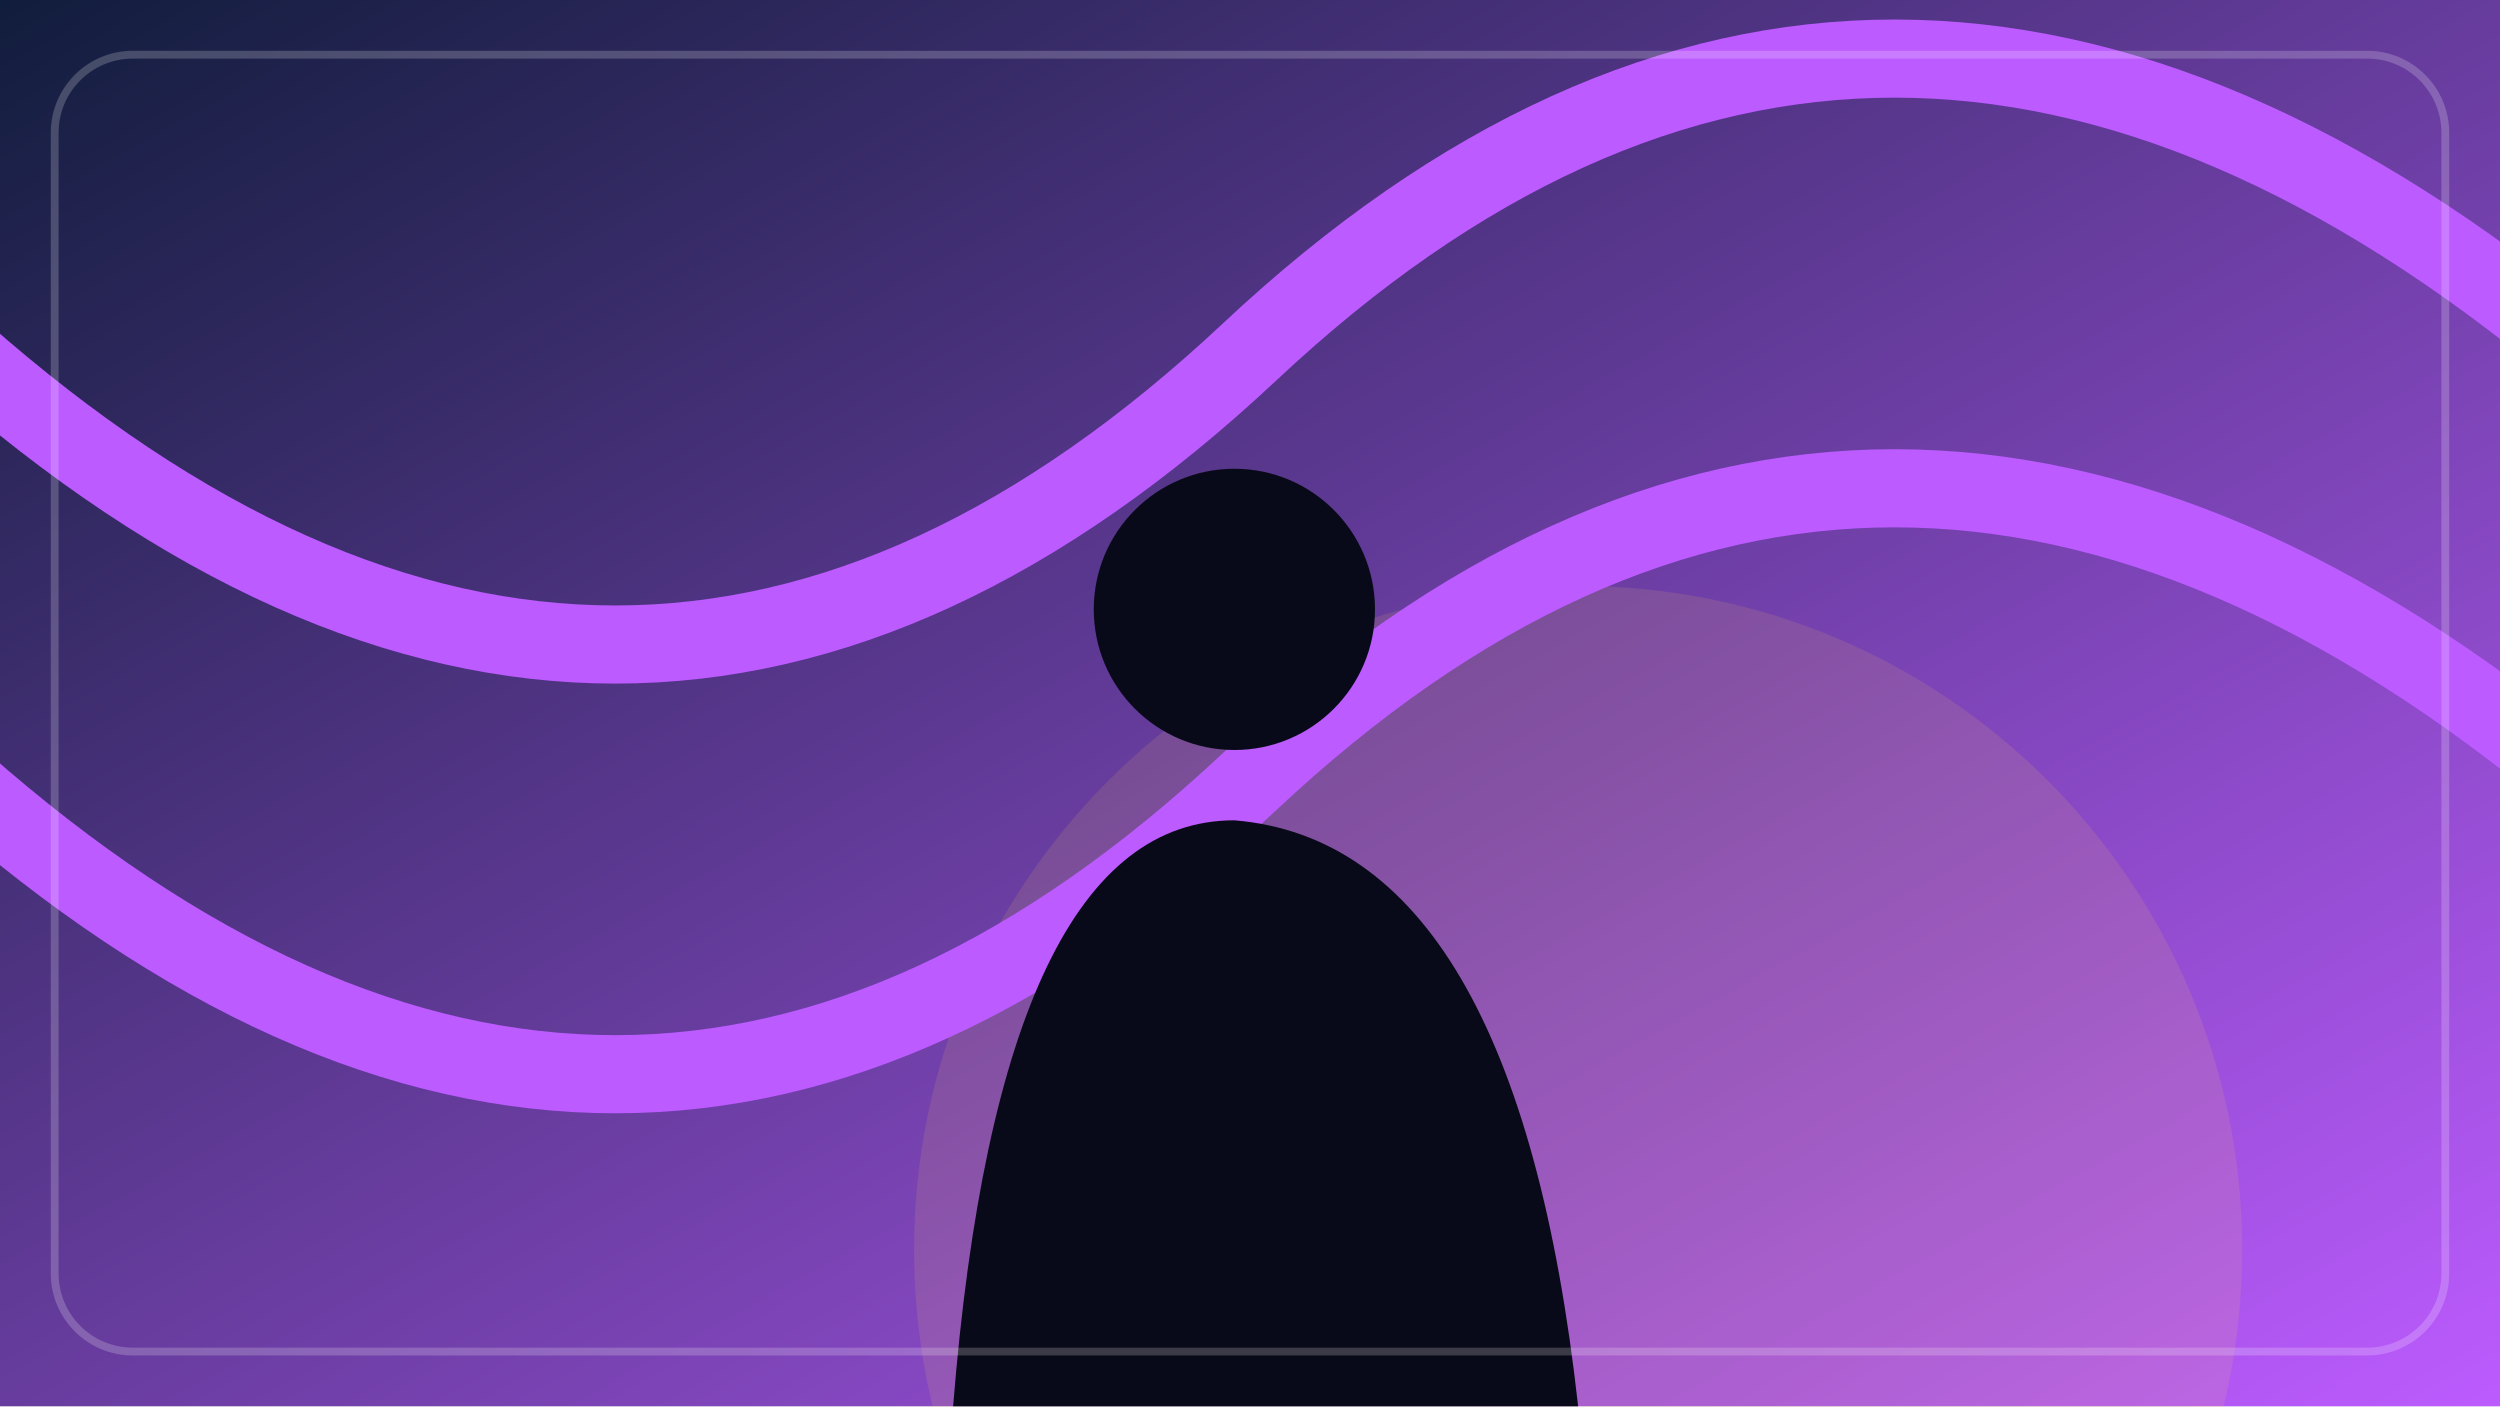
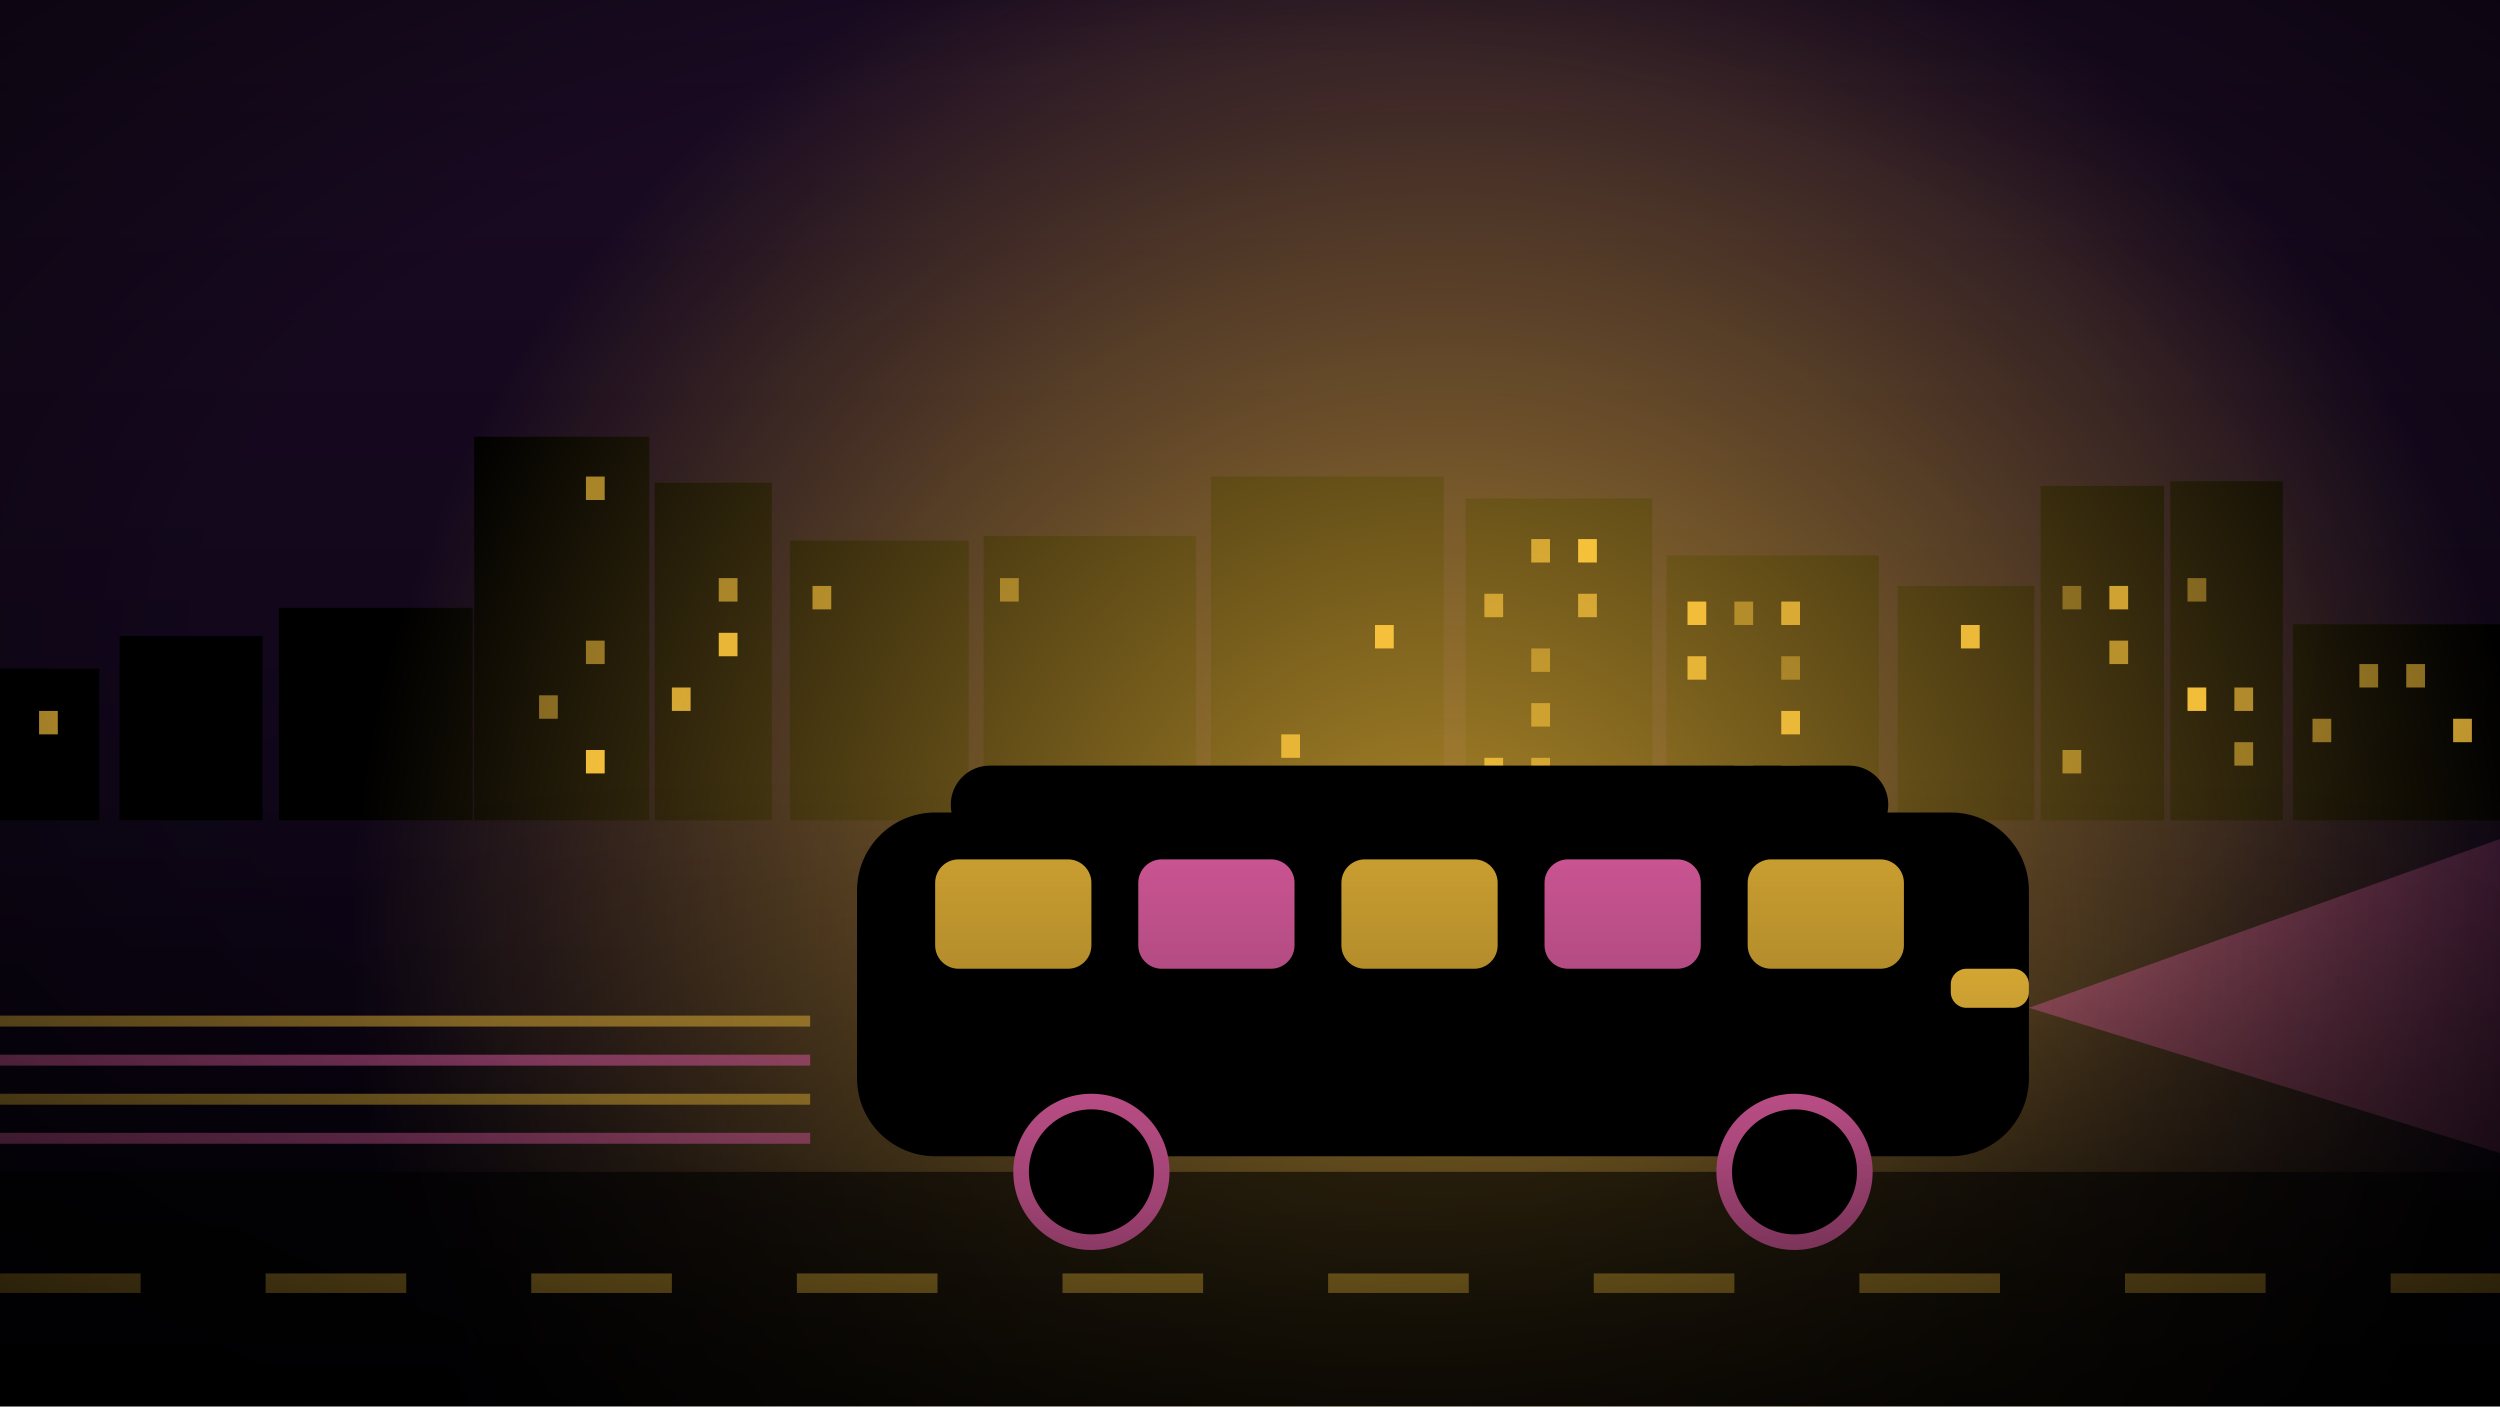
- <svg xmlns="http://www.w3.org/2000/svg" viewBox="0 0 320 180">
+ <svg xmlns="http://www.w3.org/2000/svg" viewBox="0 0 320 180" width="320" height="180" preserveAspectRatio="xMidYMid slice">
  <defs>
-     <linearGradient id="g" x1="0" y1="0" x2="1" y2="1">
-       <stop stop-color="#111D3C" />
-       <stop offset="1" stop-color="#BC5BFF" />
+     <linearGradient id="bgk39" x1="0" y1="0" x2="0" y2="1">
+       <stop offset="0" stop-color="#1B0B24" />
+       <stop offset="1" stop-color="#070210" />
+     </linearGradient>
+     <radialGradient id="glk39" cx=".5" cy=".5" r=".5">
+       <stop offset="0" stop-color="#FF6BB8" stop-opacity=".85" />
+       <stop offset="1" stop-color="#FF6BB8" stop-opacity="0" />
+     </radialGradient>
+     <radialGradient id="g2k39" cx=".5" cy=".5" r=".5">
+       <stop offset="0" stop-color="#FFC83D" stop-opacity=".7" />
+       <stop offset="1" stop-color="#FFC83D" stop-opacity="0" />
+     </radialGradient>
+     <linearGradient id="bek39" x1="0" y1="0" x2="0" y2="1">
+       <stop offset="0" stop-color="#FF6BB8" stop-opacity=".55" />
+       <stop offset="1" stop-color="#FF6BB8" stop-opacity="0" />
+     </linearGradient>
+     <radialGradient id="vgk39" cx=".5" cy=".45" r=".75">
+       <stop offset=".55" stop-color="#000" stop-opacity="0" />
+       <stop offset="1" stop-color="#000" stop-opacity=".7" />
+     </radialGradient>
+     <linearGradient id="ftk39" x1="0" y1="0" x2="0" y2="1">
+       <stop offset=".55" stop-color="#000" stop-opacity="0" />
+       <stop offset="1" stop-color="#000" stop-opacity=".55" />
    </linearGradient>
  </defs>
-   <rect width="320" height="180" fill="url(#g)" />
-   <circle cx="202" cy="160" r="85" fill="#FFC85A" opacity=".12" />
-   <path d="M-5 45Q80 120 160 45T330 45M-5 100Q80 175 160 100T330 100" fill="none" stroke="#BC5BFF" stroke-width="10" />
-   <circle cx="158" cy="78" r="18" fill="#090A19" />
-   <path d="M122 180Q128 105 158 105Q194 108 202 180Z" fill="#090A19" />
-   <rect x="7" y="7" width="306" height="166" rx="10" fill="none" stroke="#FFFFFF" stroke-opacity=".2" />
+   <rect width="320" height="180" fill="url(#bgk39)" />
+   <rect x="-4.0" y="85.6" width="16.7" height="19.4" fill="#000" />
+   <rect x="5" y="91" width="2.4" height="3" fill="#FFC83D" opacity="0.75" />
+   <rect x="15.3" y="81.4" width="18.3" height="23.6" fill="#000" />
+   <rect x="35.7" y="77.8" width="24.8" height="27.2" fill="#000" />
+   <rect x="60.7" y="55.9" width="22.4" height="49.1" fill="#000" />
+   <rect x="75" y="61" width="2.4" height="3" fill="#FFC83D" opacity="0.63" />
+   <rect x="75" y="82" width="2.4" height="3" fill="#FFC83D" opacity="0.53" />
+   <rect x="69" y="89" width="2.4" height="3" fill="#FFC83D" opacity="0.48" />
+   <rect x="75" y="96" width="2.4" height="3" fill="#FFC83D" opacity="0.93" />
+   <rect x="83.8" y="61.8" width="15.0" height="43.2" fill="#000" />
+   <rect x="92" y="74" width="2.4" height="3" fill="#FFC83D" opacity="0.59" />
+   <rect x="92" y="81" width="2.4" height="3" fill="#FFC83D" opacity="0.89" />
+   <rect x="86" y="88" width="2.4" height="3" fill="#FFC83D" opacity="0.80" />
+   <rect x="101.1" y="69.2" width="22.9" height="35.8" fill="#000" />
+   <rect x="104" y="75" width="2.4" height="3" fill="#FFC83D" opacity="0.61" />
+   <rect x="125.9" y="68.6" width="27.2" height="36.4" fill="#000" />
+   <rect x="128" y="74" width="2.4" height="3" fill="#FFC83D" opacity="0.49" />
+   <rect x="155.0" y="61.0" width="29.8" height="44.0" fill="#000" />
+   <rect x="176" y="80" width="2.4" height="3" fill="#FFC83D" opacity="0.92" />
+   <rect x="164" y="94" width="2.4" height="3" fill="#FFC83D" opacity="0.80" />
+   <rect x="187.6" y="63.8" width="23.9" height="41.2" fill="#000" />
+   <rect x="196" y="69" width="2.4" height="3" fill="#FFC83D" opacity="0.71" />
+   <rect x="202" y="69" width="2.4" height="3" fill="#FFC83D" opacity="0.93" />
+   <rect x="190" y="76" width="2.4" height="3" fill="#FFC83D" opacity="0.65" />
+   <rect x="202" y="76" width="2.4" height="3" fill="#FFC83D" opacity="0.70" />
+   <rect x="196" y="83" width="2.4" height="3" fill="#FFC83D" opacity="0.50" />
+   <rect x="196" y="90" width="2.4" height="3" fill="#FFC83D" opacity="0.58" />
+   <rect x="190" y="97" width="2.4" height="3" fill="#FFC83D" opacity="0.78" />
+   <rect x="196" y="97" width="2.4" height="3" fill="#FFC83D" opacity="0.61" />
+   <rect x="213.3" y="71.1" width="27.2" height="33.9" fill="#000" />
+   <rect x="216" y="77" width="2.4" height="3" fill="#FFC83D" opacity="0.91" />
+   <rect x="222" y="77" width="2.4" height="3" fill="#FFC83D" opacity="0.49" />
+   <rect x="228" y="77" width="2.4" height="3" fill="#FFC83D" opacity="0.76" />
+   <rect x="216" y="84" width="2.4" height="3" fill="#FFC83D" opacity="0.82" />
+   <rect x="228" y="84" width="2.4" height="3" fill="#FFC83D" opacity="0.42" />
+   <rect x="228" y="91" width="2.4" height="3" fill="#FFC83D" opacity="0.86" />
+   <rect x="222" y="98" width="2.4" height="3" fill="#FFC83D" opacity="0.74" />
+   <rect x="228" y="98" width="2.4" height="3" fill="#FFC83D" opacity="0.77" />
+   <rect x="242.9" y="75.0" width="17.5" height="30.0" fill="#000" />
+   <rect x="251" y="80" width="2.4" height="3" fill="#FFC83D" opacity="0.89" />
+   <rect x="261.2" y="62.2" width="15.8" height="42.8" fill="#000" />
+   <rect x="264" y="75" width="2.4" height="3" fill="#FFC83D" opacity="0.40" />
+   <rect x="270" y="75" width="2.4" height="3" fill="#FFC83D" opacity="0.76" />
+   <rect x="270" y="82" width="2.4" height="3" fill="#FFC83D" opacity="0.64" />
+   <rect x="264" y="96" width="2.4" height="3" fill="#FFC83D" opacity="0.55" />
+   <rect x="277.8" y="61.6" width="14.4" height="43.4" fill="#000" />
+   <rect x="280" y="74" width="2.4" height="3" fill="#FFC83D" opacity="0.42" />
+   <rect x="280" y="88" width="2.4" height="3" fill="#FFC83D" opacity="0.93" />
+   <rect x="286" y="88" width="2.4" height="3" fill="#FFC83D" opacity="0.63" />
+   <rect x="286" y="95" width="2.4" height="3" fill="#FFC83D" opacity="0.53" />
+   <rect x="293.5" y="79.9" width="27.0" height="25.1" fill="#000" />
+   <rect x="302" y="85" width="2.4" height="3" fill="#FFC83D" opacity="0.55" />
+   <rect x="308" y="85" width="2.4" height="3" fill="#FFC83D" opacity="0.59" />
+   <rect x="296" y="92" width="2.4" height="3" fill="#FFC83D" opacity="0.54" />
+   <rect x="314" y="92" width="2.4" height="3" fill="#FFC83D" opacity="0.88" />
+   <circle cx="184.7" cy="120.0" r="140.0" fill="url(#g2k39)" />
+   <path d="M0 150 L320 150 L320 180 L0 180Z" fill="#000" opacity=".6" />
+   <rect x="0" y="163" width="18" height="2.5" fill="#FFC83D" opacity=".7" />
+   <rect x="34" y="163" width="18" height="2.5" fill="#FFC83D" opacity=".7" />
+   <rect x="68" y="163" width="18" height="2.5" fill="#FFC83D" opacity=".7" />
+   <rect x="102" y="163" width="18" height="2.5" fill="#FFC83D" opacity=".7" />
+   <rect x="136" y="163" width="18" height="2.5" fill="#FFC83D" opacity=".7" />
+   <rect x="170" y="163" width="18" height="2.5" fill="#FFC83D" opacity=".7" />
+   <rect x="204" y="163" width="18" height="2.5" fill="#FFC83D" opacity=".7" />
+   <rect x="238" y="163" width="18" height="2.5" fill="#FFC83D" opacity=".7" />
+   <rect x="272" y="163" width="18" height="2.5" fill="#FFC83D" opacity=".7" />
+   <rect x="306" y="163" width="18" height="2.5" fill="#FFC83D" opacity=".7" />
+   <rect x="0" y="130.0" width="103.7" height="1.4" fill="#FFC83D" opacity=".6" />
+   <rect x="0" y="135.0" width="103.7" height="1.4" fill="#FF6BB8" opacity=".6" />
+   <rect x="0" y="140.0" width="103.7" height="1.4" fill="#FFC83D" opacity=".6" />
+   <rect x="0" y="145.0" width="103.7" height="1.4" fill="#FF6BB8" opacity=".6" />
+   <g>
+     <rect x="109.7" y="104" width="150" height="44" rx="10" fill="#000" />
+     <rect x="121.7" y="98" width="120" height="10" rx="5" fill="#000" />
+     <rect x="119.7" y="110" width="20" height="14" rx="3" fill="#FFC83D" opacity=".85" />
+     <rect x="145.7" y="110" width="20" height="14" rx="3" fill="#FF6BB8" opacity=".85" />
+     <rect x="171.7" y="110" width="20" height="14" rx="3" fill="#FFC83D" opacity=".85" />
+     <rect x="197.7" y="110" width="20" height="14" rx="3" fill="#FF6BB8" opacity=".85" />
+     <rect x="223.7" y="110" width="20" height="14" rx="3" fill="#FFC83D" opacity=".85" />
+     <circle cx="139.7" cy="150" r="9" fill="#000" stroke="#FF6BB8" stroke-width="2" />
+     <circle cx="229.7" cy="150" r="9" fill="#000" stroke="#FF6BB8" stroke-width="2" />
+     <rect x="249.7" y="124" width="10" height="5" rx="2" fill="#FFC83D" />
+   </g>
+   <path d="M256.7 126.0 L219.7 246.0 L299.7 246.0 Z" fill="url(#bek39)" opacity="0.80" transform="rotate(-90.0 259.7 126.0)" />
+   <rect width="320" height="180" fill="url(#vgk39)" />
+   <rect width="320" height="180" fill="url(#ftk39)" />
</svg>
